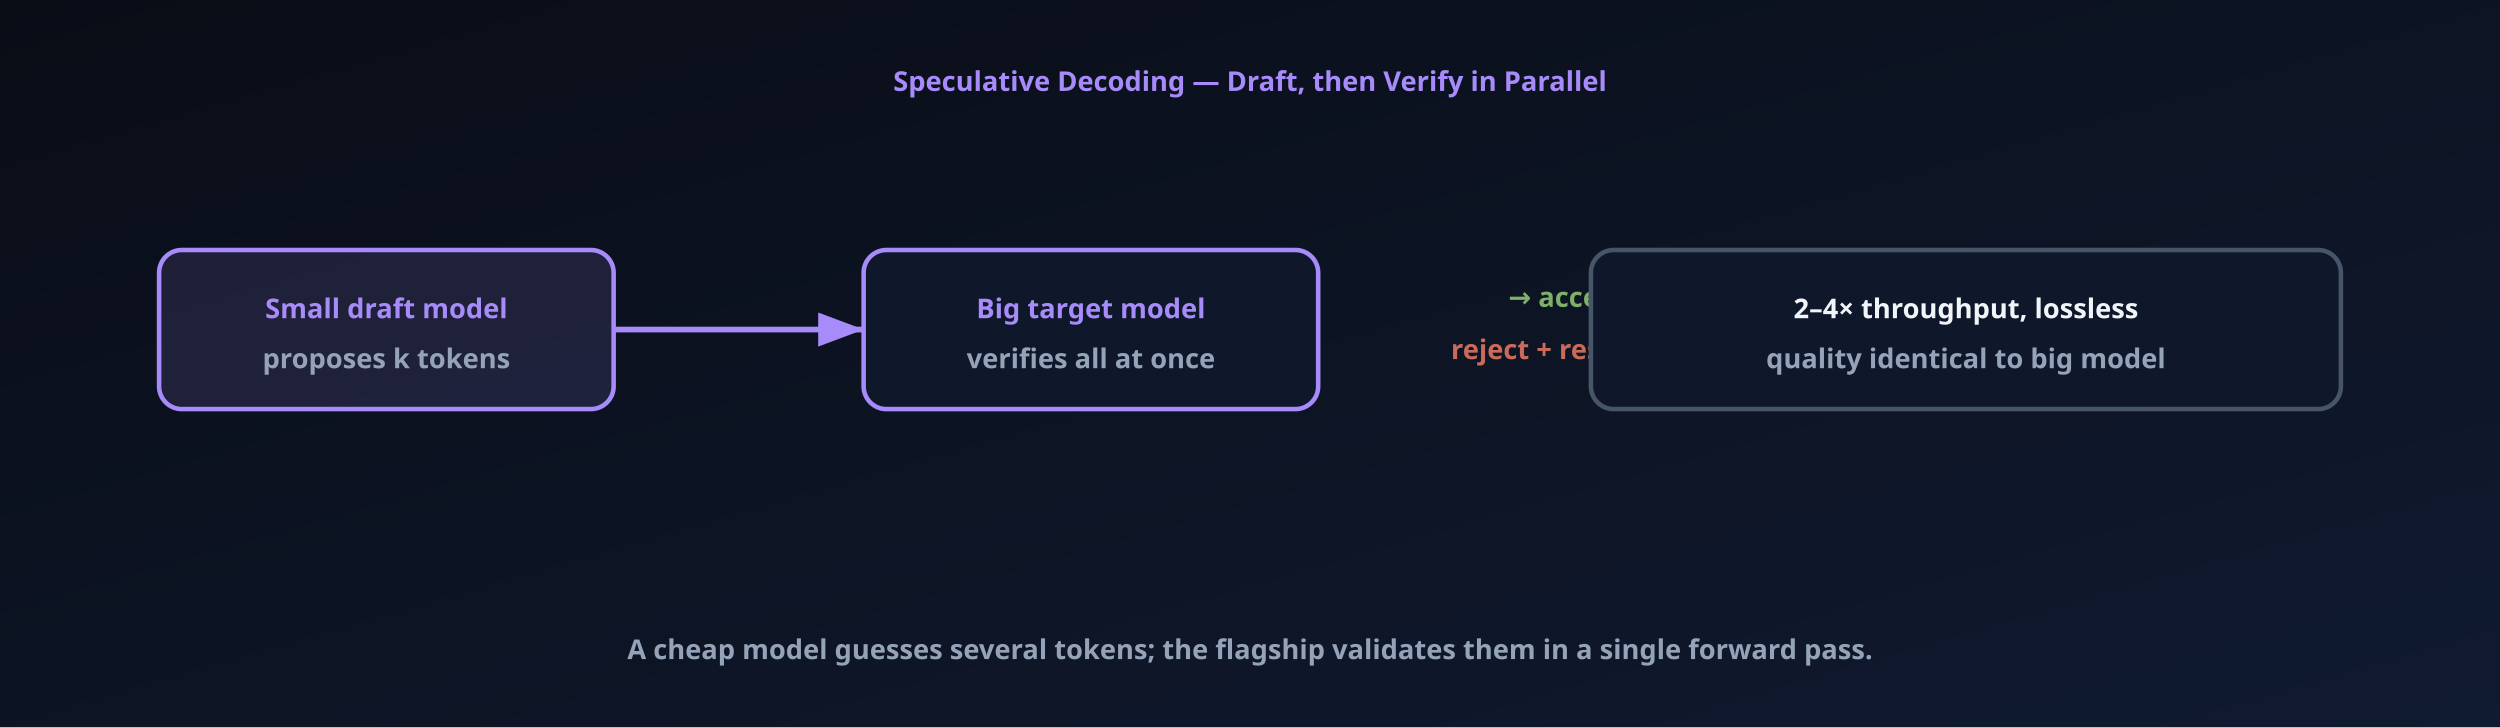
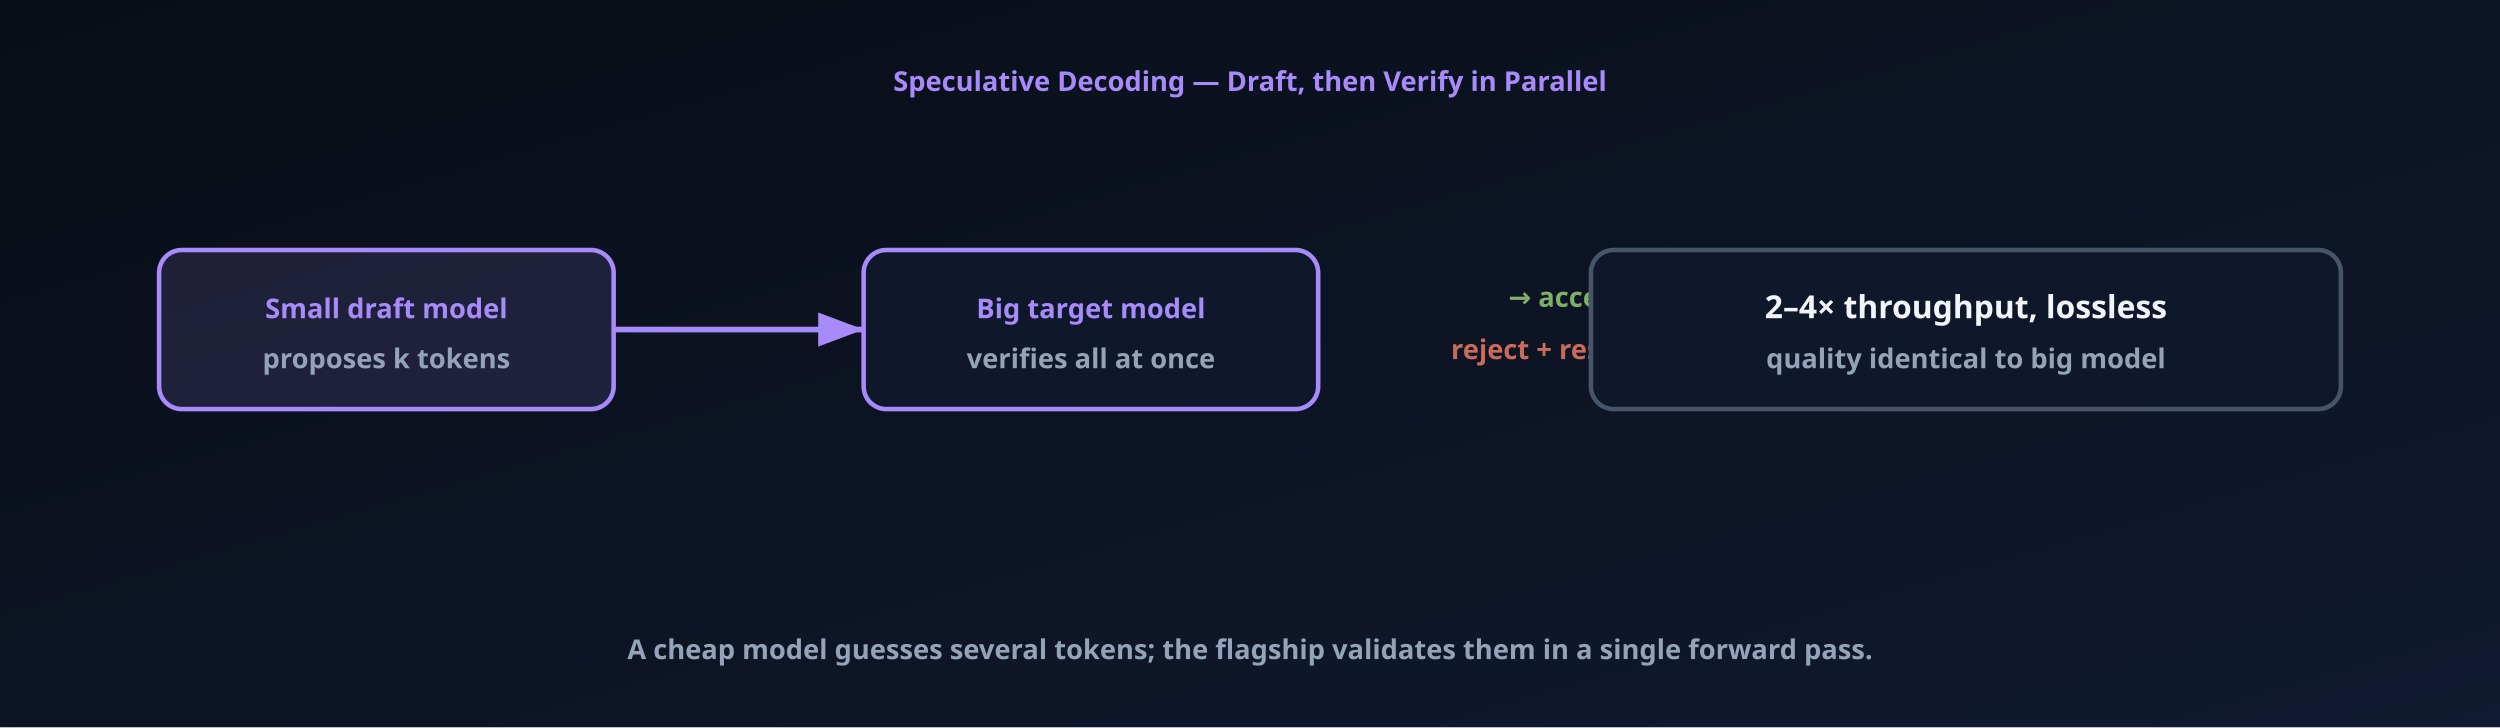
<svg xmlns="http://www.w3.org/2000/svg" viewBox="0 0 1100 320" font-family="Syne, sans-serif">
  <defs>
    <linearGradient id="lbg" x1="0" y1="0" x2="1" y2="1">
      <stop offset="0" stop-color="#090d16" />
      <stop offset="1" stop-color="#101a30" />
    </linearGradient>
  </defs>
  <rect width="1100" height="320" fill="url(#lbg)" />
  <text x="550" y="40" font-family="Syne, sans-serif" font-weight="800" fill="#A78BFA" text-anchor="middle">Speculative Decoding — Draft, then Verify in Parallel</text>
  <rect x="70" y="110" width="200" height="70" rx="10" fill="#A78BFA21" stroke="#A78BFA" stroke-width="2" />
  <text x="170" y="140" font-family="Syne, sans-serif" font-weight="800" fill="#A78BFA" text-anchor="middle">Small draft model</text>
  <text x="170" y="162" font-family="Syne, sans-serif" font-weight="600" fill="#94A3B8" text-anchor="middle">proposes k tokens</text>
  <line x1="270" y1="145" x2="380" y2="145" stroke="#A78BFA" stroke-width="2.5" marker-end="url(#ah4)" />
  <rect x="380" y="110" width="200" height="70" rx="10" fill="#0f172a" stroke="#A78BFA" stroke-width="2" />
  <text x="480" y="140" font-family="Syne, sans-serif" font-weight="800" fill="#A78BFA" text-anchor="middle">Big target model</text>
  <text x="480" y="162" font-family="Syne, sans-serif" font-weight="600" fill="#94A3B8" text-anchor="middle">verifies all at once</text>
  <defs>
    <marker id="ah4" markerWidth="10" markerHeight="10" refX="8" refY="3" orient="auto">
      <path d="M0,0 L8,3 L0,6 Z" fill="#A78BFA" />
    </marker>
  </defs>
  <text x="690" y="135" font-family="Syne, sans-serif" font-weight="800" fill="#7FB069" text-anchor="middle">→ accept</text>
  <text x="690" y="158" font-family="Syne, sans-serif" font-weight="700" fill="#C96A5A" text-anchor="middle">reject + resample</text>
  <rect x="700" y="110" width="330" height="70" rx="10" fill="#0f172a" stroke="#475569" stroke-width="2" />
-   <text x="865" y="140" font-family="Syne, sans-serif" font-size="2–4× throughput, lossless" font-weight="800" fill="#F1F5F9" text-anchor="middle">2–4× throughput, lossless</text>
+   <text x="865" y="140" font-family="Syne, sans-serif" font-size="14" font-weight="800" fill="#F1F5F9" text-anchor="middle">2–4× throughput, lossless</text>
  <text x="865" y="162" font-family="Syne, sans-serif" font-weight="600" fill="#94A3B8" text-anchor="middle">quality identical to big model</text>
  <text x="550" y="290" font-family="Syne, sans-serif" font-weight="600" fill="#94A3B8" text-anchor="middle">A cheap model guesses several tokens; the flagship validates them in a single forward pass.</text>
</svg>
